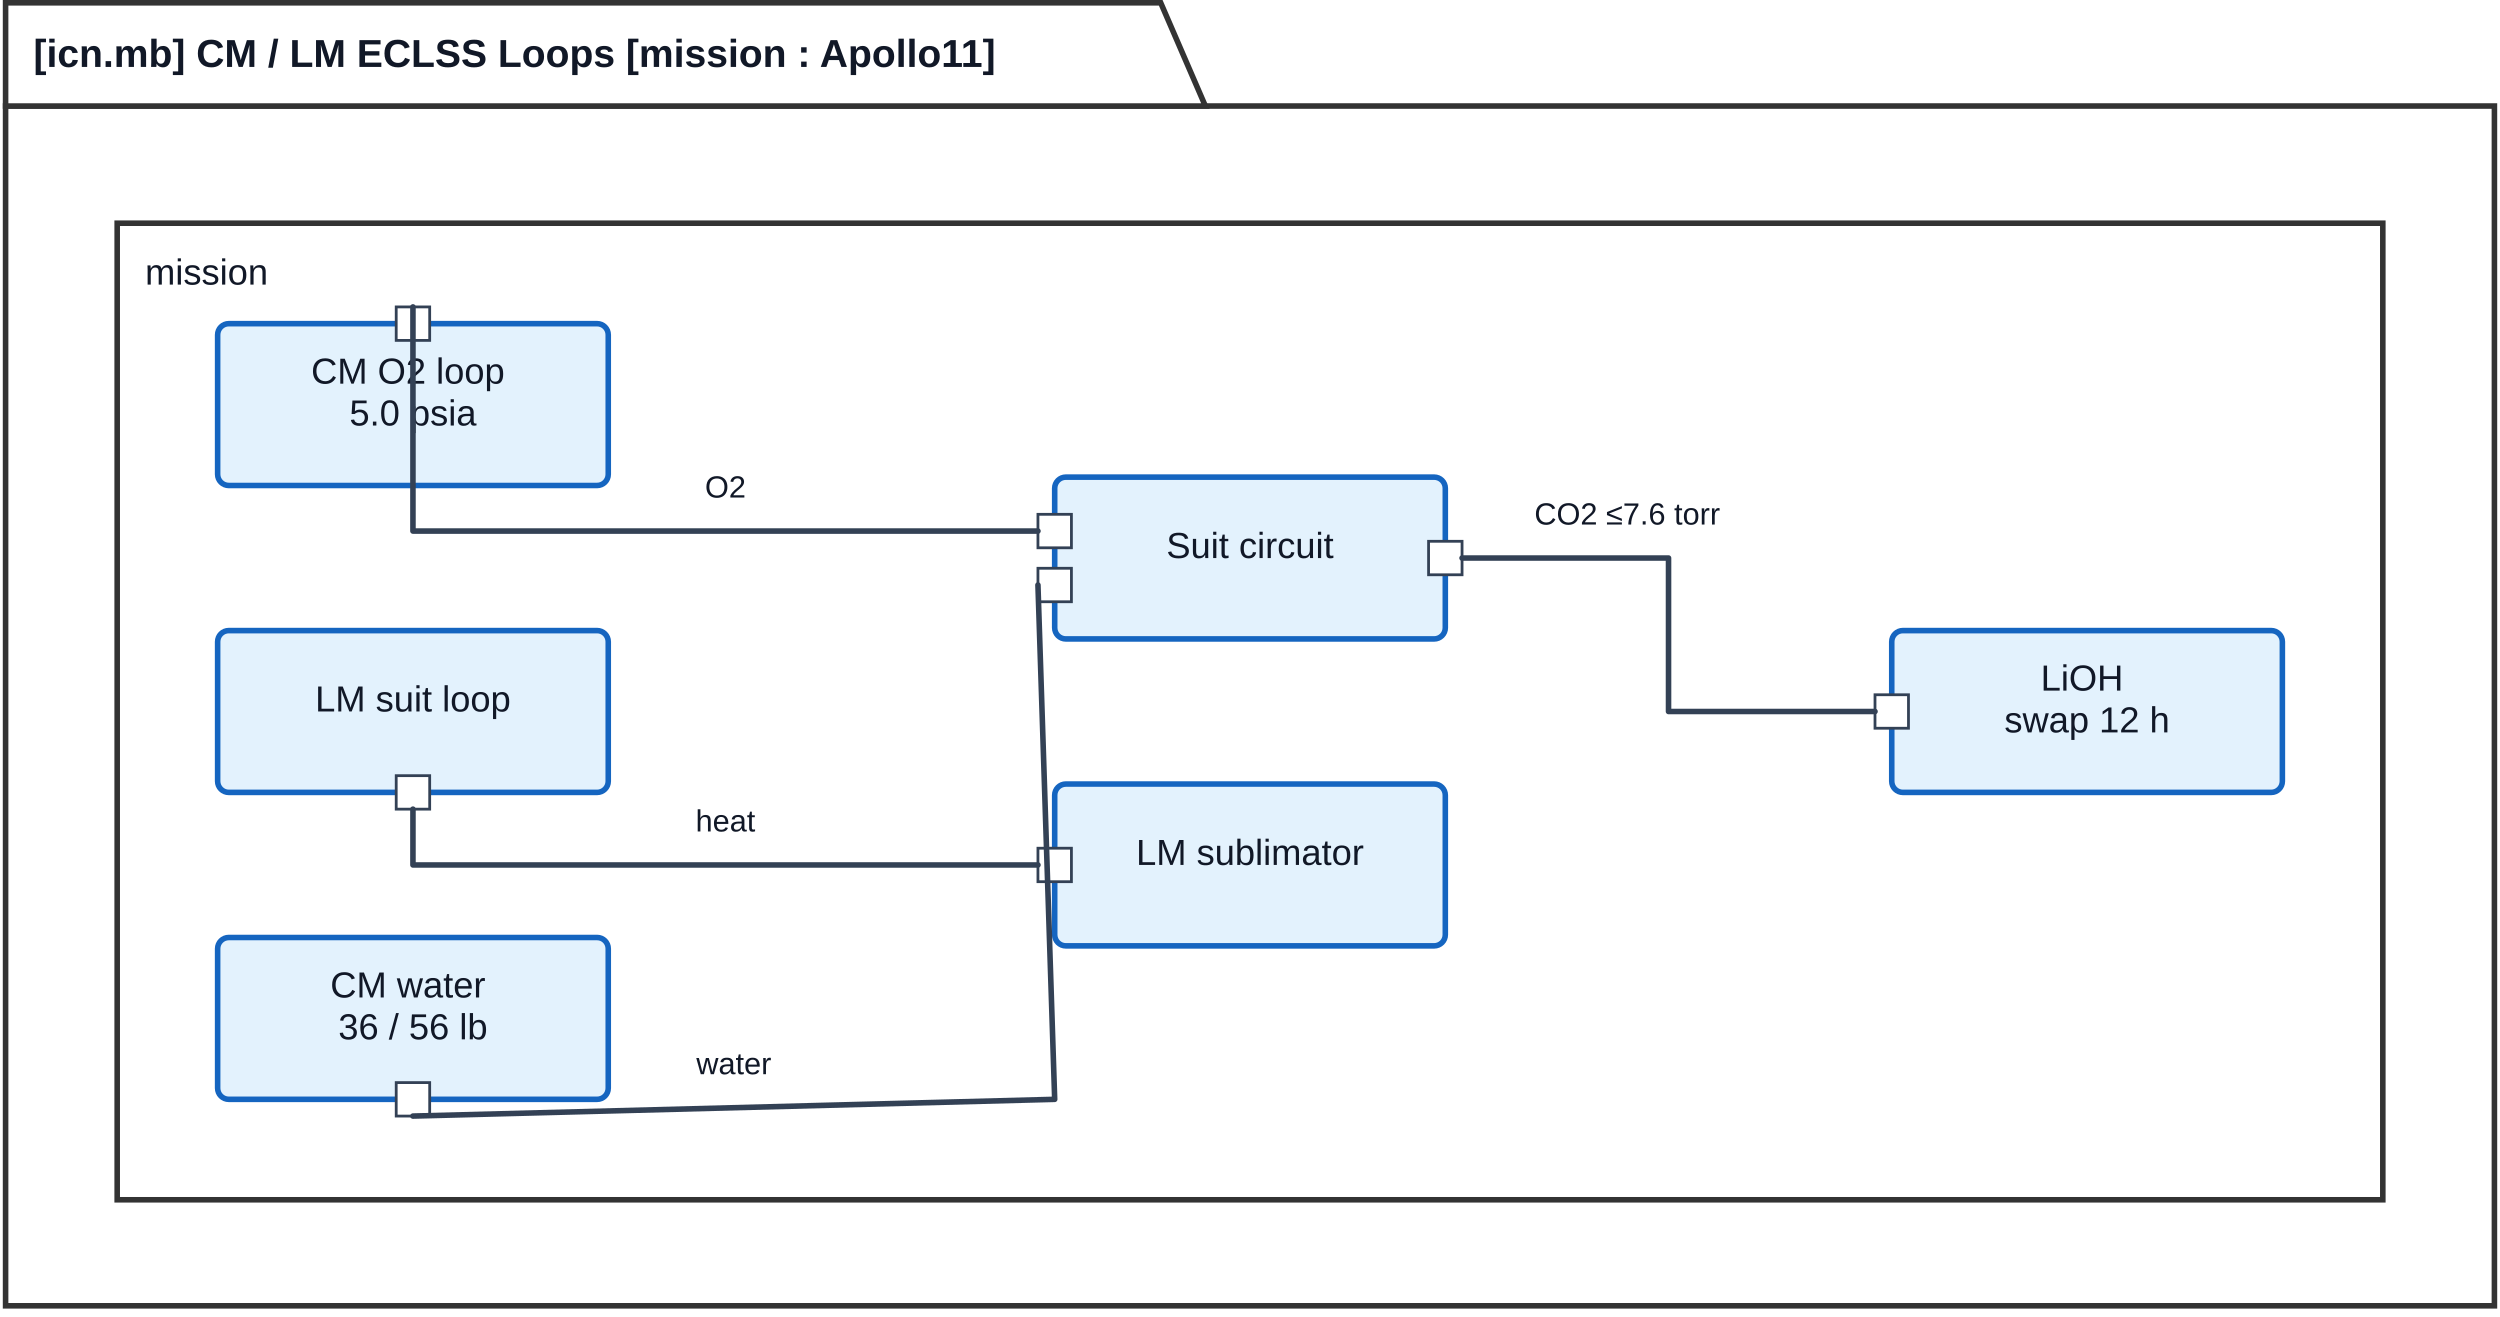
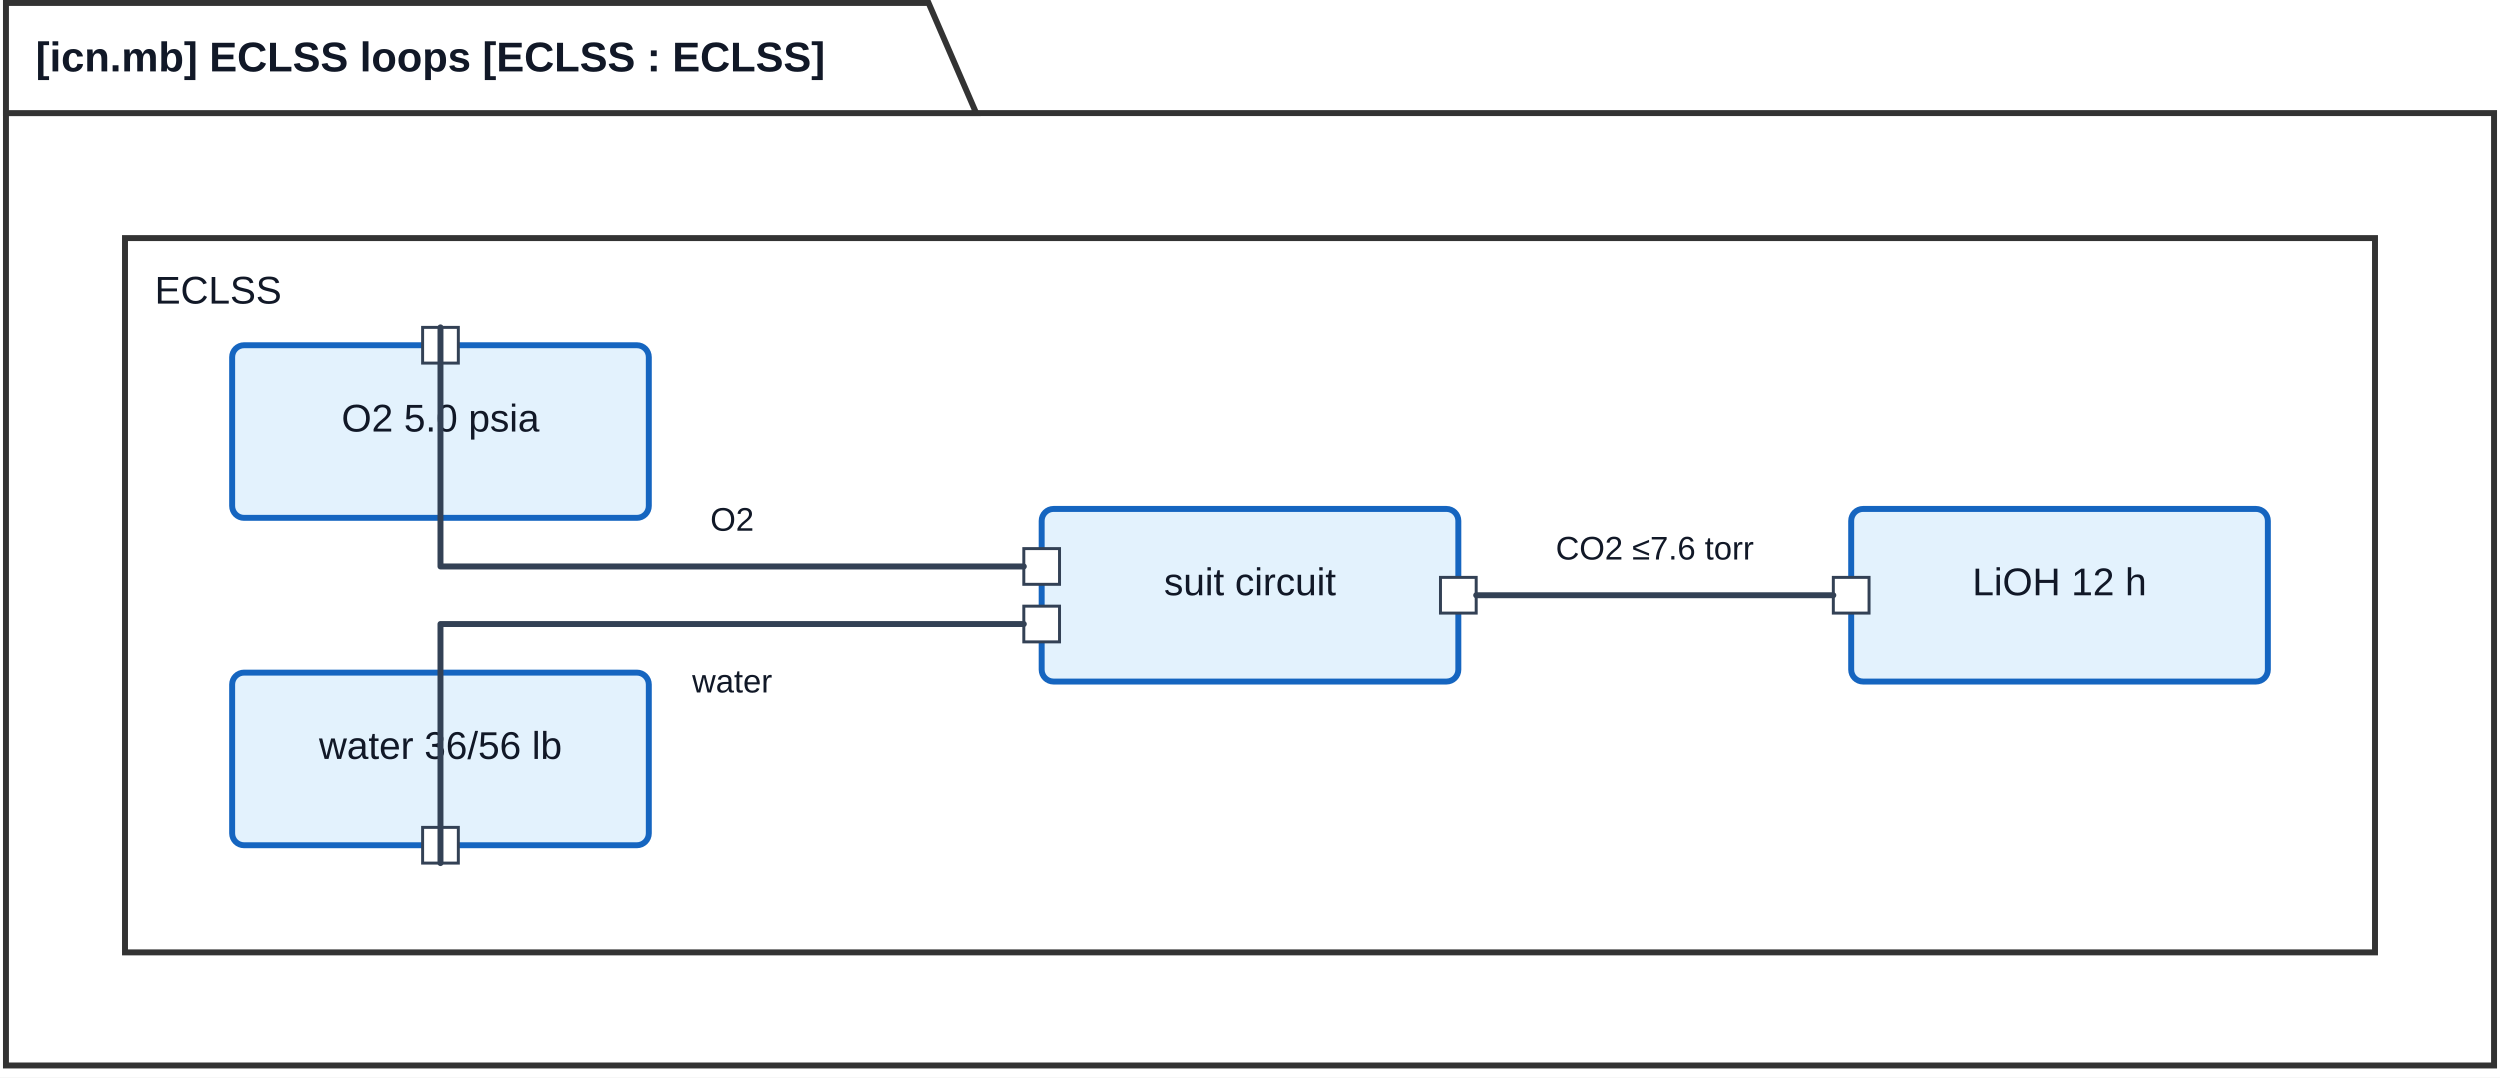
- <svg xmlns="http://www.w3.org/2000/svg" width="896" height="472" viewBox="0 0 896 472">
+ <svg xmlns="http://www.w3.org/2000/svg" width="840" height="362" viewBox="0 0 840 362">
  <defs>
    <style>text{font-family:Arial,Helvetica,sans-serif;fill:#111827}.label{font-size:13px}.small{font-size:11px}.header{font-size:14px;font-weight:600}</style>
    <marker id="arrow" markerWidth="8" markerHeight="6" refX="8" refY="3" orient="auto">
      <polygon points="0 0,8 3,0 6" fill="#1D4ED8" />
    </marker>
    <marker id="arrow-dark" markerWidth="8" markerHeight="6" refX="8" refY="3" orient="auto">
      <polygon points="0 0,8 3,0 6" fill="#334155" />
    </marker>
    <marker id="composition" markerWidth="12" markerHeight="12" refX="0" refY="6" orient="auto" markerUnits="strokeWidth">
      <polygon points="0 6,6 0,12 6,6 12" fill="#111827" stroke="#111827" />
    </marker>
  </defs>
-   <rect x="0" y="0" width="896" height="472" fill="#FFFFFF" />
-   <rect x="2" y="38" width="892" height="430" fill="none" stroke="#333333" stroke-width="2" />
-   <path d="M 2 1 H 416 L 432 38 H 2 Z" fill="#FFFFFF" stroke="#333333" stroke-width="2" />
-   <text class="header" x="12" y="24">[icn.mb] CM / LM ECLSS Loops [mission : Apollo11]</text>
-   <rect x="2" y="38" width="892" height="432" fill="none" stroke="#333333" stroke-width="0" />
+   <rect x="0" y="0" width="840" height="362" fill="#FFFFFF" />
+   <rect x="2" y="38" width="836" height="320" fill="none" stroke="#333333" stroke-width="2" />
+   <path d="M 2 1 H 312 L 328 38 H 2 Z" fill="#FFFFFF" stroke="#333333" stroke-width="2" />
+   <text class="header" x="12" y="24">[icn.mb] ECLSS loops [ECLSS : ECLSS]</text>
+   <rect x="2" y="38" width="836" height="322" fill="none" stroke="#333333" stroke-width="0" />
  <g transform="translate(2,40)">
-     <rect id="boundary" x="40" y="40" width="812" height="350" rx="0" fill="#FFFFFF" stroke="#333333" stroke-width="2" />
-     <text class="label" x="50" y="62">mission</text>
+     <rect id="boundary" x="40" y="40" width="756" height="240" rx="0" fill="#FFFFFF" stroke="#333333" stroke-width="2" />
+     <text class="label" x="50" y="62">ECLSS</text>
    <rect id="oxygenLoop" x="76" y="76" width="140" height="58" rx="4" fill="#E3F2FD" stroke="#1565C0" stroke-width="2" />
-     <text class="label" text-anchor="middle">
-       <tspan x="146" y="97.5">CM O2 loop</tspan>
-       <tspan x="146" dy="15">5.0 psia</tspan>
-     </text>
-     <rect id="waterLoop" x="76" y="296" width="140" height="58" rx="4" fill="#E3F2FD" stroke="#1565C0" stroke-width="2" />
-     <text class="label" text-anchor="middle">
-       <tspan x="146" y="317.5">CM water</tspan>
-       <tspan x="146" dy="15">36 / 56 lb</tspan>
-     </text>
-     <rect id="suitCircuit" x="376" y="131" width="140" height="58" rx="4" fill="#E3F2FD" stroke="#1565C0" stroke-width="2" />
-     <text class="label" text-anchor="middle" x="446" y="160">Suit circuit</text>
-     <rect id="co2Removal" x="676" y="186" width="140" height="58" rx="4" fill="#E3F2FD" stroke="#1565C0" stroke-width="2" />
-     <text class="label" text-anchor="middle">
-       <tspan x="746" y="207.5">LiOH</tspan>
-       <tspan x="746" dy="15">swap 12 h</tspan>
-     </text>
-     <rect id="suitLoop" x="76" y="186" width="140" height="58" rx="4" fill="#E3F2FD" stroke="#1565C0" stroke-width="2" />
-     <text class="label" text-anchor="middle" x="146" y="215">LM suit loop</text>
-     <rect id="waterSublimator" x="376" y="241" width="140" height="58" rx="4" fill="#E3F2FD" stroke="#1565C0" stroke-width="2" />
-     <text class="label" text-anchor="middle" x="446" y="270">LM sublimator</text>
+     <text class="label" text-anchor="middle" x="146" y="105">O2 5.0 psia</text>
+     <rect id="waterLoop" x="76" y="186" width="140" height="58" rx="4" fill="#E3F2FD" stroke="#1565C0" stroke-width="2" />
+     <text class="label" text-anchor="middle" x="146" y="215">water 36/56 lb</text>
+     <rect id="suitCircuit" x="348" y="131" width="140" height="58" rx="4" fill="#E3F2FD" stroke="#1565C0" stroke-width="2" />
+     <text class="label" text-anchor="middle" x="418" y="160">suit circuit</text>
+     <rect id="co2Removal" x="620" y="131" width="140" height="58" rx="4" fill="#E3F2FD" stroke="#1565C0" stroke-width="2" />
+     <text class="label" text-anchor="middle" x="690" y="160">LiOH 12 h</text>
    <rect id="oxygenLoop--suitCircuit--src" x="140" y="70" width="12" height="12" fill="#FFFFFF" stroke="#334155" stroke-width="1" />
-     <rect id="waterLoop--suitCircuit--src" x="140" y="348" width="12" height="12" fill="#FFFFFF" stroke="#334155" stroke-width="1" />
-     <rect id="oxygenLoop--suitCircuit--tgt" x="370" y="144.331" width="12" height="12" fill="#FFFFFF" stroke="#334155" stroke-width="1" />
-     <rect id="waterLoop--suitCircuit--tgt" x="370" y="163.669" width="12" height="12" fill="#FFFFFF" stroke="#334155" stroke-width="1" />
-     <rect id="suitCircuit--co2Removal--src" x="510" y="154" width="12" height="12" fill="#FFFFFF" stroke="#334155" stroke-width="1" />
-     <rect id="suitCircuit--co2Removal--tgt" x="670" y="209" width="12" height="12" fill="#FFFFFF" stroke="#334155" stroke-width="1" />
-     <rect id="suitLoop--waterSublimator--src" x="140" y="238" width="12" height="12" fill="#FFFFFF" stroke="#334155" stroke-width="1" />
-     <rect id="suitLoop--waterSublimator--tgt" x="370" y="264" width="12" height="12" fill="#FFFFFF" stroke="#334155" stroke-width="1" />
-     <path d="M 146,70 L 146,150.331 L 370,150.331" fill="none" stroke="#334155" stroke-width="2" stroke-linejoin="round" stroke-linecap="round" />
-     <path d="M 146,360 L 376,354 L 370,169.669" fill="none" stroke="#334155" stroke-width="2" stroke-linejoin="round" stroke-linecap="round" />
-     <path d="M 522,160 L 596,160 L 596,215 L 670,215" fill="none" stroke="#334155" stroke-width="2" stroke-linejoin="round" stroke-linecap="round" />
-     <path d="M 146,250 L 146,270 L 370,270" fill="none" stroke="#334155" stroke-width="2" stroke-linejoin="round" stroke-linecap="round" />
-     <text class="small" text-anchor="middle" x="258" y="138.331">O2</text>
-     <text class="small" text-anchor="middle" x="261" y="345">water</text>
-     <text class="small" text-anchor="middle" x="581.2" y="148">CO2 ≤7.6 torr</text>
-     <text class="small" text-anchor="middle" x="258" y="258">heat</text>
+     <rect id="waterLoop--suitCircuit--src" x="140" y="238" width="12" height="12" fill="#FFFFFF" stroke="#334155" stroke-width="1" />
+     <rect id="oxygenLoop--suitCircuit--tgt" x="342" y="144.331" width="12" height="12" fill="#FFFFFF" stroke="#334155" stroke-width="1" />
+     <rect id="waterLoop--suitCircuit--tgt" x="342" y="163.669" width="12" height="12" fill="#FFFFFF" stroke="#334155" stroke-width="1" />
+     <rect id="suitCircuit--co2Removal--src" x="482" y="154" width="12" height="12" fill="#FFFFFF" stroke="#334155" stroke-width="1" />
+     <rect id="suitCircuit--co2Removal--tgt" x="614" y="154" width="12" height="12" fill="#FFFFFF" stroke="#334155" stroke-width="1" />
+     <path d="M 146,70 L 146,150.331 L 342,150.331" fill="none" stroke="#334155" stroke-width="2" stroke-linejoin="round" stroke-linecap="round" />
+     <path d="M 146,250 L 146,169.669 L 342,169.669" fill="none" stroke="#334155" stroke-width="2" stroke-linejoin="round" stroke-linecap="round" />
+     <path d="M 494,160 L 614,160" fill="none" stroke="#334155" stroke-width="2" stroke-linejoin="round" stroke-linecap="round" />
+     <text class="small" text-anchor="middle" x="244" y="138.331">O2</text>
+     <text class="small" text-anchor="middle" x="244" y="192.669">water</text>
+     <text class="small" text-anchor="middle" x="554" y="148">CO2 ≤7.6 torr</text>
  </g>
</svg>
